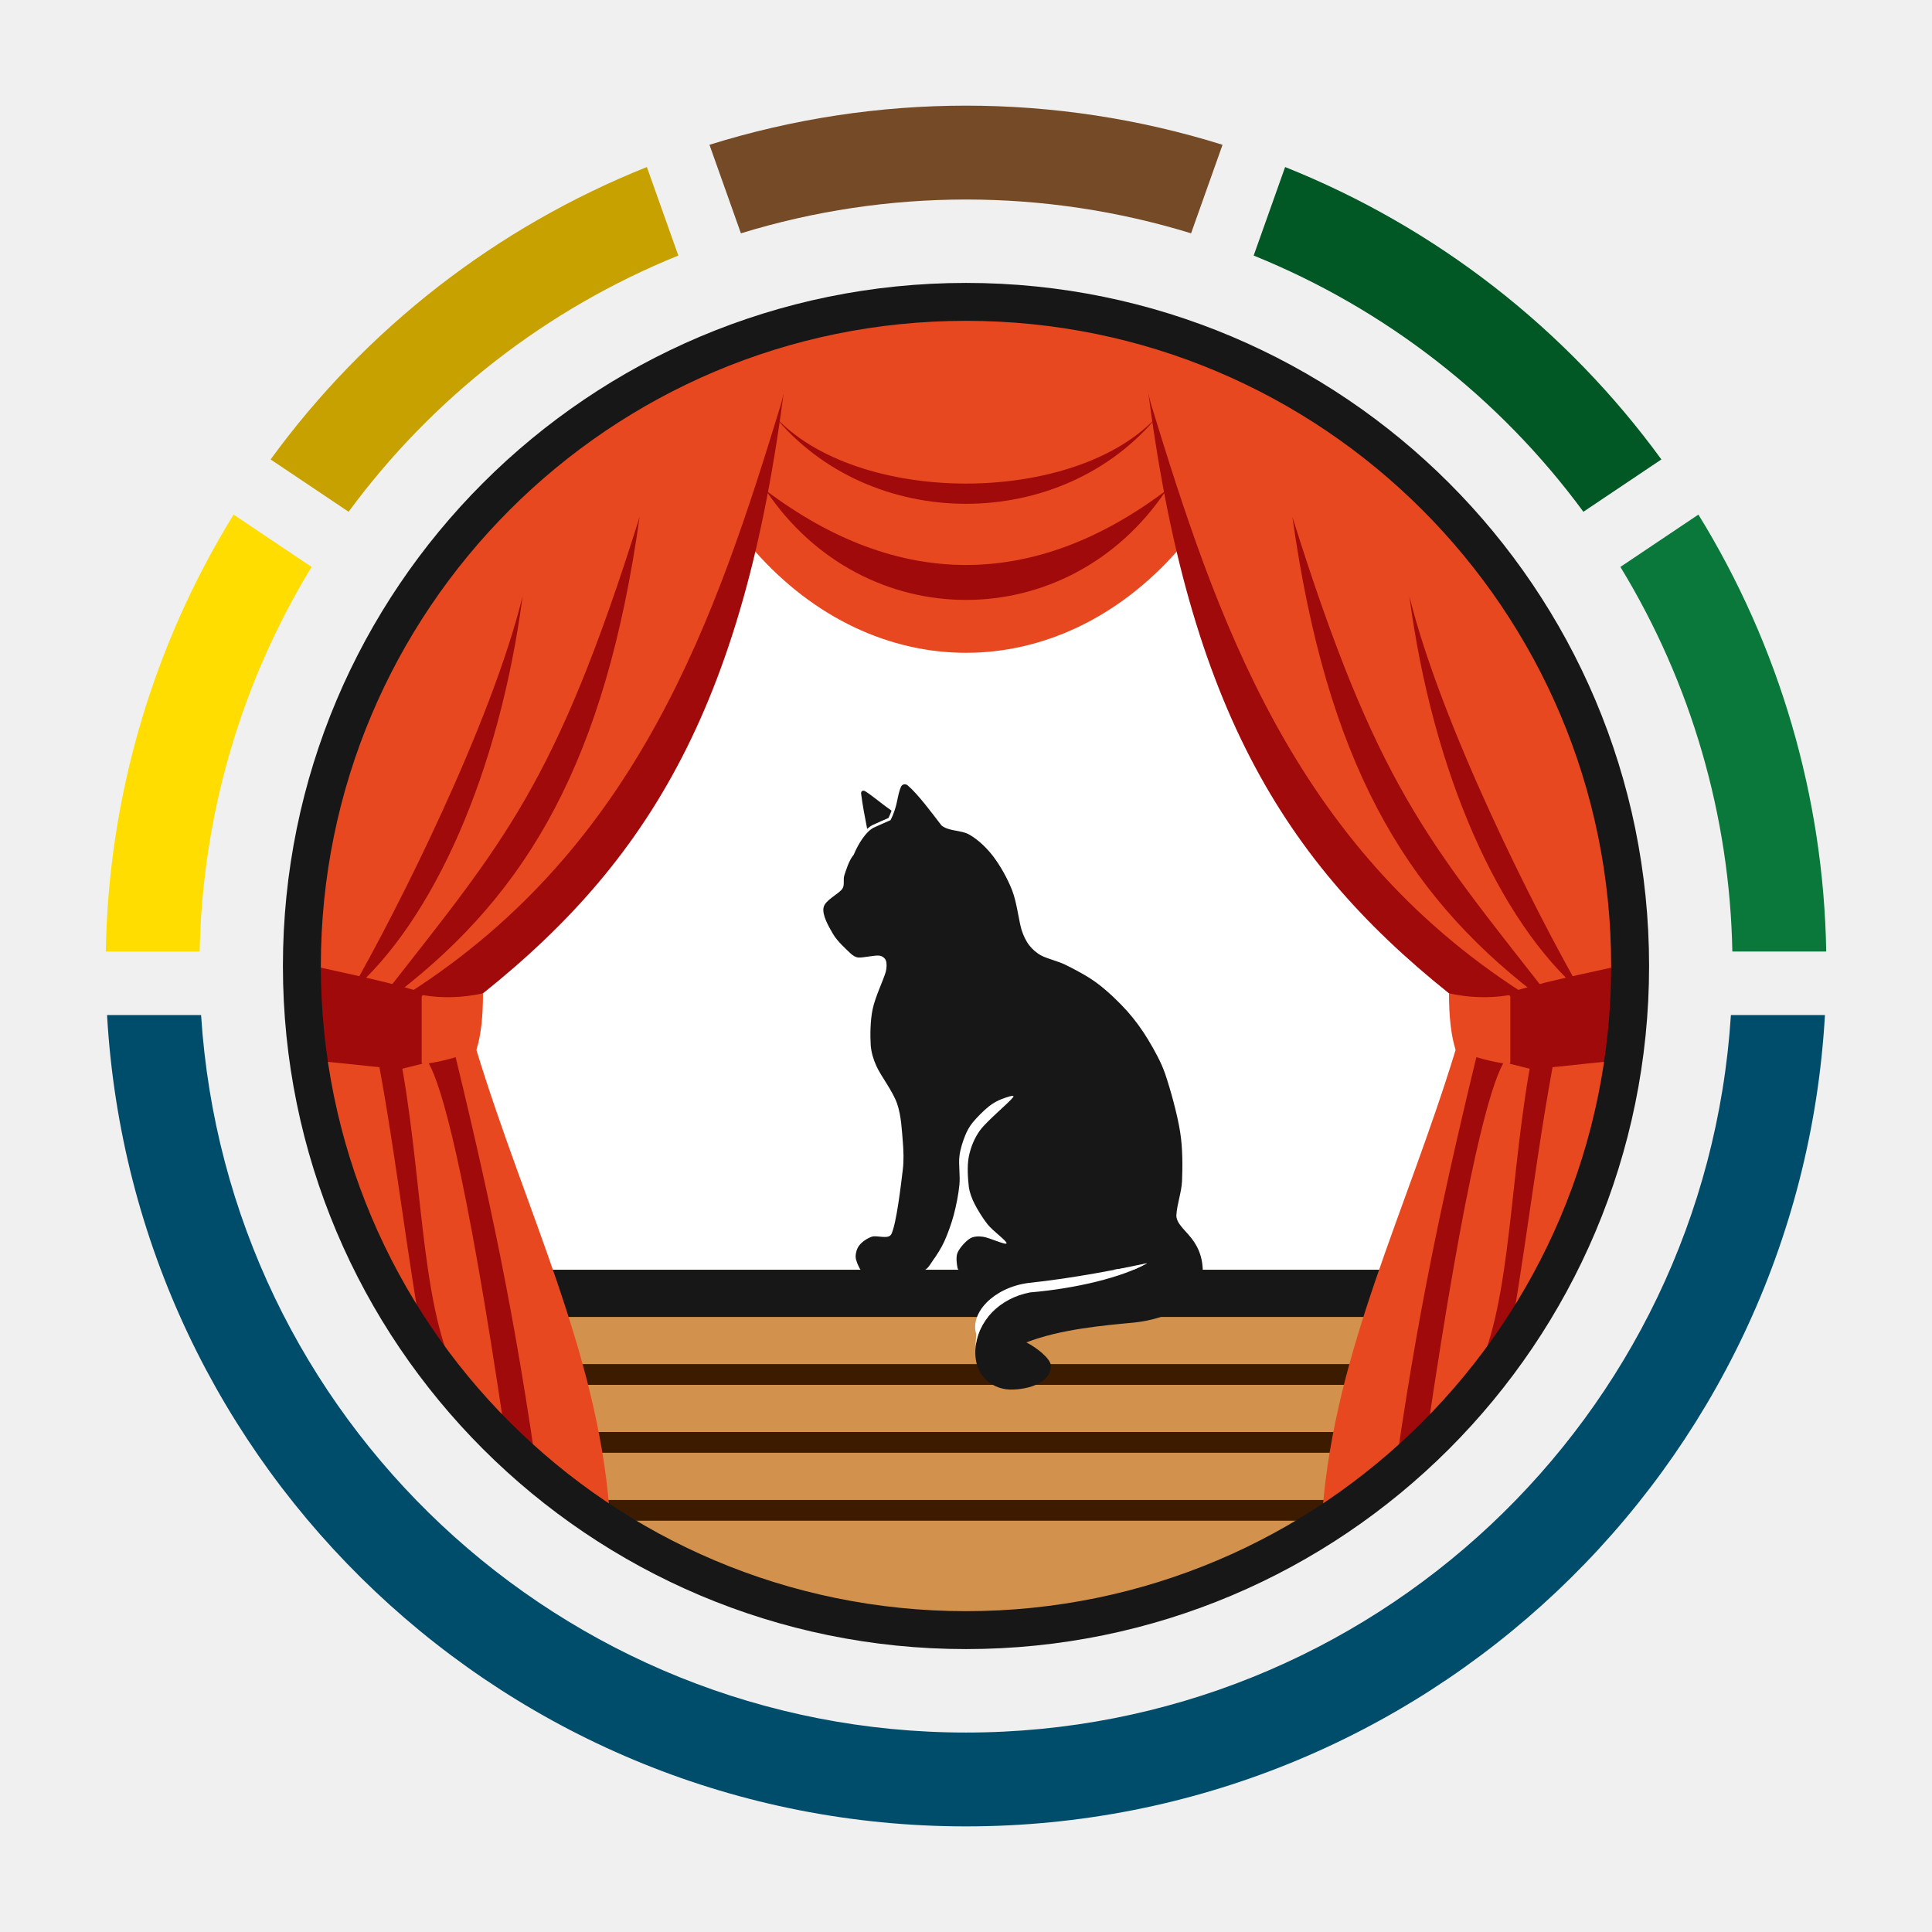
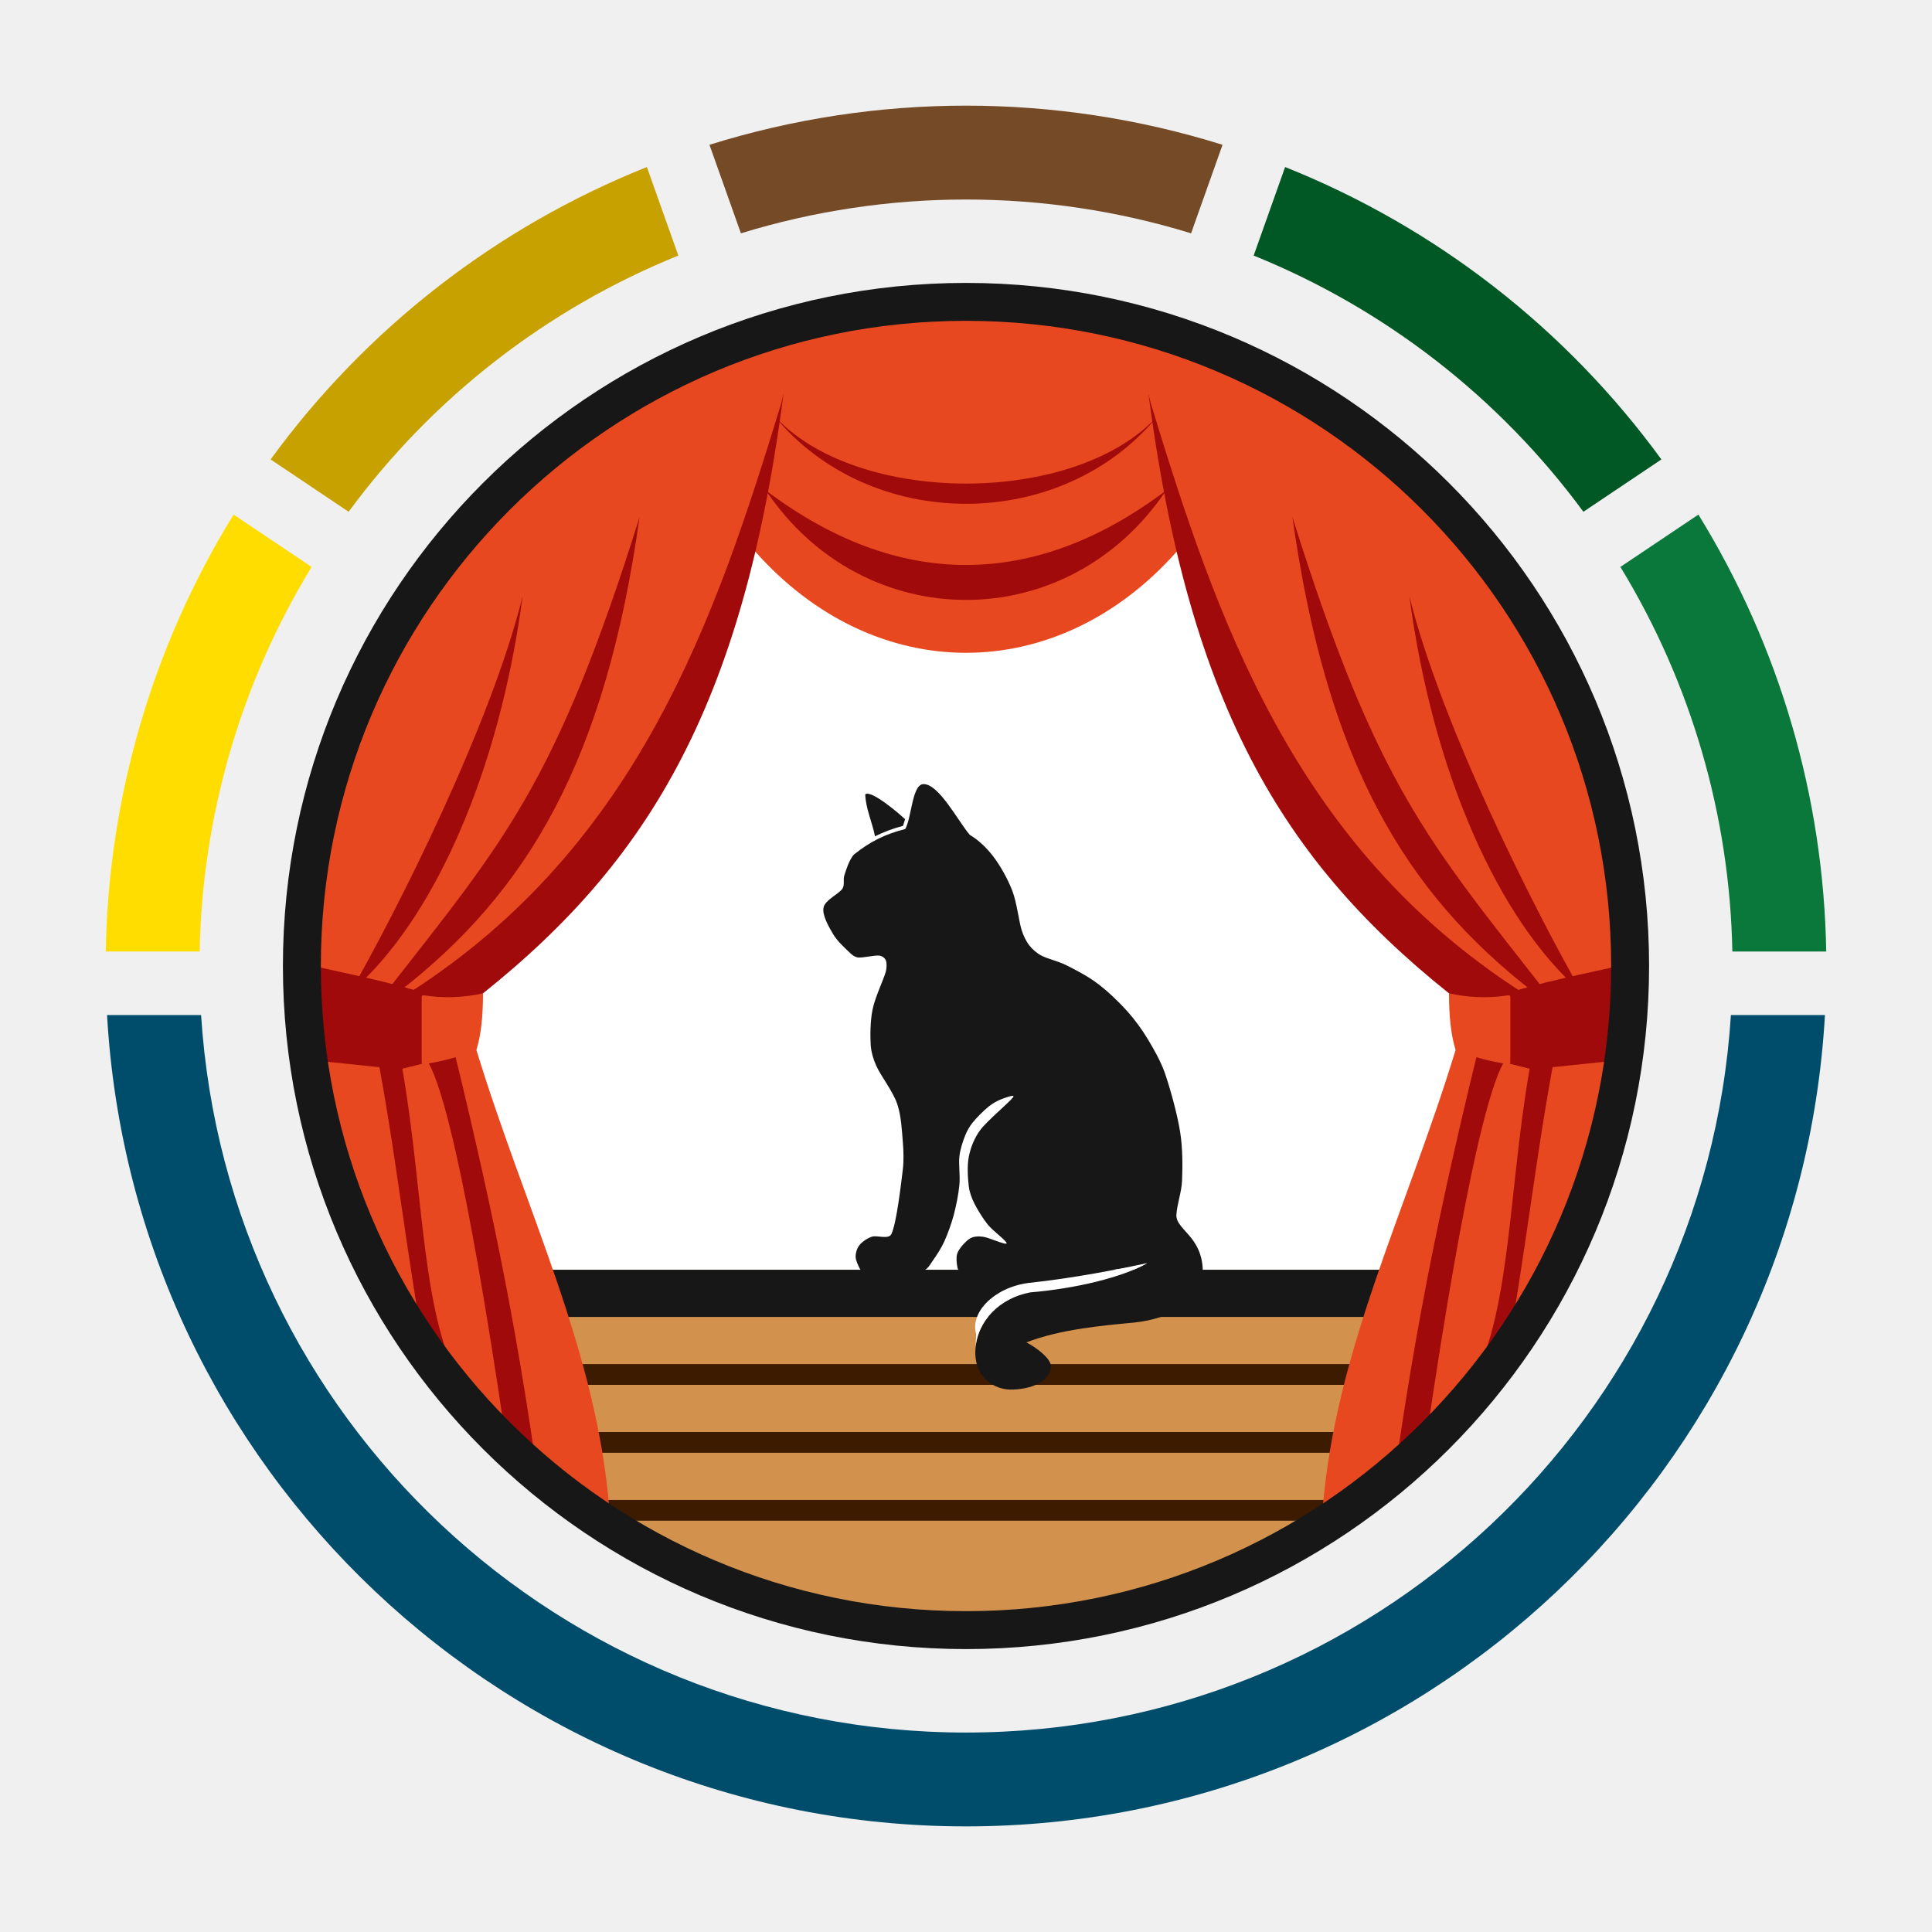
<svg xmlns="http://www.w3.org/2000/svg" viewBox="0 0 1024 1024">
  <defs>
    <clipPath id="ueber-kante">
      <rect x="0" y="0" width="1024" height="698" />
    </clipPath>
    <clipPath id="buehne">
      <circle cx="512" cy="512" r="343.0" />
    </clipPath>
    <g id="seitenvorhang">
      <path fill="#A00A0A" d="M100,150H418V186C398.2,366.6 347.6,453.3 256.0,526.5L250,532H100Z" />
      <path fill="#E84820" d="M100,150H421V186L414,214C379.5,326.7 338.9,447.9 217.2,526.0H100Z" />
      <path fill="#A00A0A" d="M339,274C320.9,403.0 280.0,472.6 211.0,526.0L204.5,526C267.3,445.6 294.5,416.0 339.0,274.0Z" />
      <path fill="#A00A0A" d="M277,316C264.7,409.0 229.9,487.9 185.7,526.0L185.6,526C210.4,482.8 260.2,384.1 277.0,316.0Z" />
      <path fill="#E84820" d="M100,540H246L252.5,556.5C278.7,642.2 316.2,715.6 323.0,800.0H100Z" />
      <path fill="#A00A0A" d="M197,545C208.9,600.3 216.4,674.5 226.0,720.0L238,720C221.7,678.0 223.5,609.3 209.0,545.0Z" />
      <path fill="#A00A0A" d="M223.3,545C217.5,592.0 227.0,473.0 272.0,790.0L286,790C273.0,696.7 259.5,634.0 237.8,545.0Z" />
      <path fill="#A00A0A" d="M150,508C175.0,514.7 198.0,518.1 222.0,525.5L240,527L240,556L225,563.5L213,566.5C195.0,565.7 171.1,561.5 150.0,561.5Z" />
      <path fill="#E84820" d="M223.5,528.5Q223.5,527.5 224.5,527.5Q239.75,530.0 256,526.5C256,538.5 255.0,548.5 252.5,556.5Q238.0,562.25 224.5,564Q223.5,564 223.5,563Z" />
    </g>
  </defs>
  <g id="ring">
    <path d="M56.06,504.34A456.00,456.00 0 0 1 123.81,272.74L165.16,300.48A406.25,406.25 0 0 0 105.82,504.34Z" fill="#FFDD00" />
    <path d="M143.43,243.51A456.00,456.00 0 0 1 342.86,88.53L359.53,135.45A406.25,406.25 0 0 0 184.77,271.25Z" fill="#C7A100" />
    <path d="M376.03,76.74A456.00,456.00 0 0 1 647.97,76.74L631.30,123.66A406.25,406.25 0 0 0 392.70,123.66Z" fill="#744A27" />
    <path d="M681.14,88.53A456.00,456.00 0 0 1 880.57,243.51L839.23,271.25A406.25,406.25 0 0 0 664.47,135.45Z" fill="#015824" />
    <path d="M900.19,272.74A456.00,456.00 0 0 1 967.94,504.34L918.18,504.34A406.25,406.25 0 0 0 858.84,300.48Z" fill="#09783A" />
    <path d="M967.26,537.99A456.00,456.00 0 0 1 56.74,537.99L106.58,537.99A406.25,406.25 0 0 0 917.42,537.99Z" fill="#004D6B" />
  </g>
  <g clip-path="url(#buehne)">
    <circle cx="512" cy="512" r="343.0" fill="#fff" />
    <g id="boden">
      <rect x="0" y="673" width="1024" height="400" fill="#D2924D" />
      <rect x="0" y="673" width="1024" height="25" fill="#171717" />
      <g fill="#3C1B00">
        <rect x="0" y="723" width="1024" height="11" />
        <rect x="0" y="759" width="1024" height="11" />
        <rect x="0" y="795" width="1024" height="11" />
      </g>
    </g>
    <g id="schabracke">
      <path fill="#E84820" d="M400,150H624V292C560.4,364.0 463.6,364.0 400,292Z" />
      <path fill="#A00A0A" d="M410,220C453.5,268.4 570.5,268.4 614.0,220.0L614,220L614,220C563.0,282.7 461.0,282.7 410,220Z" />
      <path fill="#A00A0A" d="M406,260C475.9,312.6 548.1,312.6 618.0,260.0L618,260C566.1,337.3 457.9,337.3 406,260Z" />
    </g>
    <use href="#seitenvorhang" />
    <use href="#seitenvorhang" transform="matrix(-1 0 0 1 1024 0)" />
  </g>
  <circle id="rahmen" cx="512" cy="512" r="352.0" fill="none" stroke="#171717" stroke-width="20.1" />
  <g id="katze">
-     <path d="M509,673.5C508.3,673.5 507.6,672.7 507.5,672.0C507.2,670.4 506.5,666.5 507.5,664.0C508.6,661.4 511.8,657.9 514.0,656.5C516.0,655.2 518.7,655.2 521.0,655.5C524.2,655.9 533.1,660.1 533.5,659.0C533.9,657.9 526.3,652.5 523.5,649.0C520.8,645.6 518.2,641.3 516.5,638.0C515.1,635.2 513.9,632.1 513.5,629.0C513.0,624.8 512.5,618.0 513.5,613.0C514.5,608.0 516.5,603.1 519.5,599.0C523.4,593.8 535.1,584.2 537.0,581.5C538.2,579.8 532.9,581.8 531.0,582.5C528.8,583.3 526.1,584.8 524.0,586.5C521.4,588.6 517.6,592.4 515.5,595.0C513.8,597.1 512.5,599.5 511.5,602.0C510.3,605.0 508.9,609.2 508.5,613.0C508.0,617.3 509.0,623.0 508.5,628.0C508.0,633.2 506.8,639.0 505.5,644.0C504.2,648.8 502.3,654.0 500.5,658.0C498.9,661.5 496.4,665.4 494.5,668.0C493.0,670.1 491.6,673.1 489.0,673.5C482.8,674.4 462.6,673.8 457.0,673.5C456.3,673.5 455.8,672.6 455.5,672.0C454.9,670.8 453.5,668.0 453.5,666.0C453.5,664.0 454.2,661.6 455.5,660.0C456.9,658.2 459.5,656.4 462.0,655.5C464.8,654.5 471.0,657.2 472.5,654.0C475.2,648.1 477.5,628.2 478.5,620.0C479.1,615.0 478.9,610.0 478.5,605.0C478.0,599.2 477.7,591.4 475.5,585.0C473.2,578.3 466.8,570.2 464.5,565.0C462.9,561.5 461.8,557.8 461.5,554.0C461.2,549.0 461.2,541.2 462.5,535.0C463.8,528.5 468.3,519.3 469.5,515.0C470.0,513.1 470.1,510.4 469.5,509.0C469.0,507.7 467.4,506.6 466.0,506.5C463.6,506.2 457.5,507.7 455.0,507.5C453.5,507.4 452.1,506.5 451.0,505.5C448.8,503.4 443.9,499.1 441.5,495.0C439.1,490.9 435.7,485.0 436.5,481.0C437.3,477.0 444.7,473.8 446.5,471.0C447.8,469.0 446.8,466.2 447.5,464.0C448.5,461.0 449.9,456.1 452.5,453.0C455,447 459,440.8 463,438.7C466,437.3 469.3,435.9 472,434.7C473.9,431 474.9,427.5 475.5,424.5C476.1,421.5 476.7,418.8 477.6,416.9C478.3,415.6 479.8,415.3 481,416.2C486.5,420.8 494,431 499,437.5C503.1,440.8 509.5,439.8 514.0,442.5C518.6,445.2 523.1,449.5 526.5,454.0C530.2,458.9 534.0,465.6 536.5,472.0C539.0,478.5 540.0,488.2 541.5,493.0C542.4,495.8 543.8,498.8 545.5,501.0C547.2,503.2 549.5,505.2 552.0,506.5C555.2,508.2 560.8,509.4 565.0,511.5C570.0,514.0 576.8,517.5 582.0,521.5C587.4,525.6 593.1,531.1 597.5,536.0C601.6,540.6 605.3,545.7 608.5,551.0C611.8,556.5 615.3,562.7 617.5,569.0C620.3,577.2 624.0,590.5 625.5,600.0C626.9,608.6 626.8,618.7 626.5,626.0C626.2,632.1 623.9,637.9 623.5,644.0C623.4,647.5 626,650 630,654.5C634,659 637.5,665 637.5,674C637.5,690 620,699 601,701C585,702.5 562,704.5 544,711.5C549,714 557,720 557,724C557,731 549,736 537,736.5C527,737 516,730 517,715C518,700 530,688 546,685C570,683 595,677 608,669.5C600,672 590,673.4 580,673.6L509,673.5ZM459.61,439.31C460.45,438.54 461.40,437.84 462.30,437.37C465.39,435.93 468.70,434.52 470.91,433.54C471.44,432.51 472.04,431.09 472.54,429.67C467.5,426.2 462.5,421.8 458.6,419.4C457.4,418.7 456.3,419.2 456.4,420.6C457.2,427 458.4,433 459.61,439.31Z" fill="#171717" />
+     <path d="M509,673.5C508.3,673.5 507.6,672.7 507.5,672.0C507.2,670.4 506.5,666.5 507.5,664.0C508.6,661.4 511.8,657.9 514.0,656.5C516.0,655.2 518.7,655.2 521.0,655.5C524.2,655.9 533.1,660.1 533.5,659.0C533.9,657.9 526.3,652.5 523.5,649.0C520.8,645.6 518.2,641.3 516.5,638.0C515.1,635.2 513.9,632.1 513.5,629.0C513.0,624.8 512.5,618.0 513.5,613.0C514.5,608.0 516.5,603.1 519.5,599.0C523.4,593.8 535.1,584.2 537.0,581.5C538.2,579.8 532.9,581.8 531.0,582.5C528.8,583.3 526.1,584.8 524.0,586.5C521.4,588.6 517.6,592.4 515.5,595.0C513.8,597.1 512.5,599.5 511.5,602.0C510.3,605.0 508.9,609.2 508.5,613.0C508.0,617.3 509.0,623.0 508.5,628.0C508.0,633.2 506.8,639.0 505.5,644.0C504.2,648.8 502.3,654.0 500.5,658.0C498.9,661.5 496.4,665.4 494.5,668.0C493.0,670.1 491.6,673.1 489.0,673.5C482.8,674.4 462.6,673.8 457.0,673.5C456.3,673.5 455.8,672.6 455.5,672.0C454.9,670.8 453.5,668.0 453.5,666.0C453.5,664.0 454.2,661.6 455.5,660.0C456.9,658.2 459.5,656.4 462.0,655.5C464.8,654.5 471.0,657.2 472.5,654.0C475.2,648.1 477.5,628.2 478.5,620.0C479.1,615.0 478.9,610.0 478.5,605.0C478.0,599.2 477.7,591.4 475.5,585.0C473.2,578.3 466.8,570.2 464.5,565.0C462.9,561.5 461.8,557.8 461.5,554.0C461.2,549.0 461.2,541.2 462.5,535.0C463.8,528.5 468.3,519.3 469.5,515.0C470.0,513.1 470.1,510.4 469.5,509.0C469.0,507.7 467.4,506.6 466.0,506.5C463.6,506.2 457.5,507.7 455.0,507.5C453.5,507.4 452.1,506.5 451.0,505.5C448.8,503.4 443.9,499.1 441.5,495.0C439.1,490.9 435.7,485.0 436.5,481.0C437.3,477.0 444.7,473.8 446.5,471.0C447.8,469.0 446.8,466.2 447.5,464.0C448.5,461.0 449.9,456.1 452.5,453.0C461.20,446.00 469.20,442.10 479.80,439.40C483.20,433.40 483.40,416.00 489.30,415.60C497.50,415.20 507.70,435.10 514.00,442.50C518.6,445.2 523.1,449.5 526.5,454.0C530.2,458.9 534.0,465.6 536.5,472.0C539.0,478.5 540.0,488.2 541.5,493.0C542.4,495.8 543.8,498.8 545.5,501.0C547.2,503.2 549.5,505.2 552.0,506.5C555.2,508.2 560.8,509.4 565.0,511.5C570.0,514.0 576.8,517.5 582.0,521.5C587.4,525.6 593.1,531.1 597.5,536.0C601.6,540.6 605.3,545.7 608.5,551.0C611.8,556.5 615.3,562.7 617.5,569.0C620.3,577.2 624.0,590.5 625.5,600.0C626.9,608.6 626.8,618.7 626.5,626.0C626.2,632.1 623.9,637.9 623.5,644.0C623.4,647.5 626,650 630,654.5C634,659 637.5,665 637.5,674C637.5,690 620,699 601,701C585,702.5 562,704.5 544,711.5C549,714 557,720 557,724C557,731 549,736 537,736.5C527,737 516,730 517,715C518,700 530,688 546,685C570,683 595,677 608,669.5C600,672 590,673.4 580,673.6L509,673.5ZM463.78,443.30C468.53,440.85 473.62,439.01 478.55,437.76C478.74,437.42 479.21,436.00 479.69,434.18C476.9,431.5 461.8,418.5 458.6,421.0C458.8,428.4 462.3,435.8 463.78,443.30Z" fill="#171717" />
    <path d="M608,669.5C595,677 570,683 546,685C530,688 518,700 517,715L517.4,707C514,696 526.5,682.5 545,680C569,677.5 594,672.5 608,669.5Z" fill="#fff" />
  </g>
</svg>
